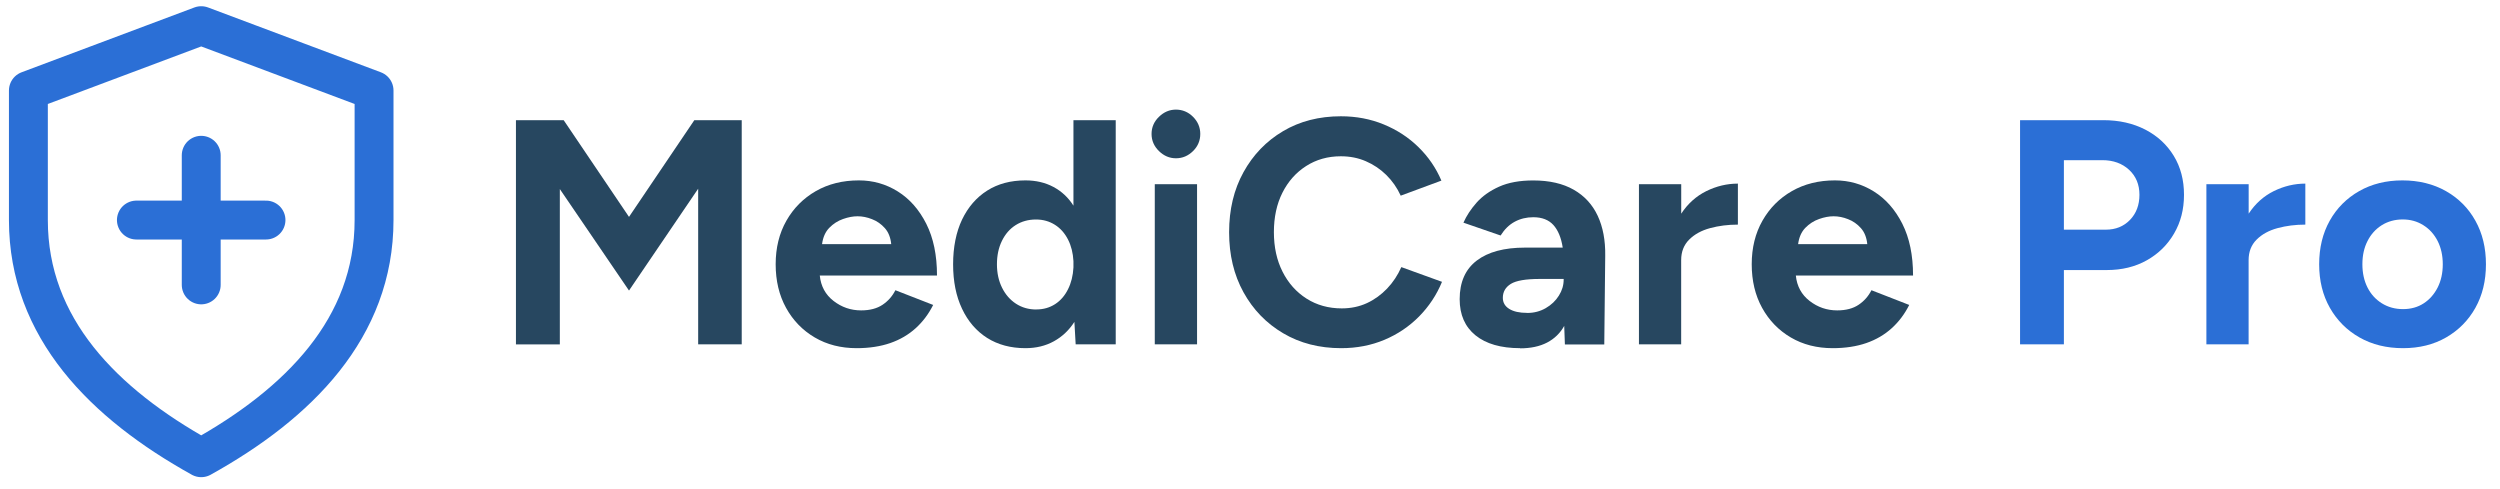
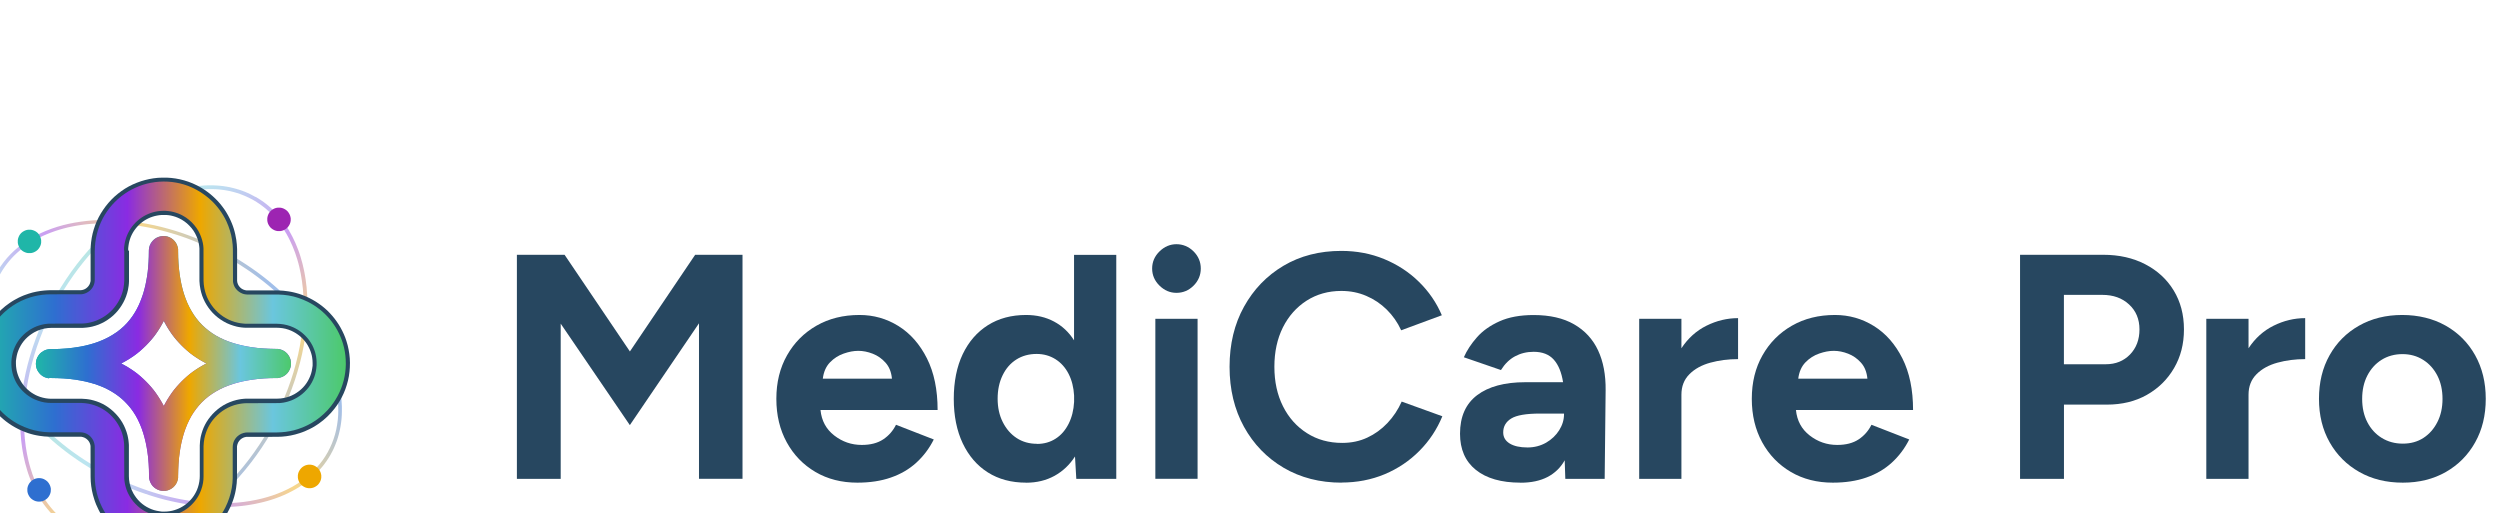
- <svg xmlns="http://www.w3.org/2000/svg" id="Calque_1" data-name="Calque 1" viewBox="17 55 450 88">
+ <svg xmlns="http://www.w3.org/2000/svg" xmlns:xlink="http://www.w3.org/1999/xlink" id="Calque_1" data-name="Calque 1" viewBox="26 32 444 91">
  <defs>
    <style>
      .cls-1 {
+         fill: url(#gradMP3);
+       }
+ 
+       .cls-1, .cls-3, .cls-4, .cls-5, .cls-6, .cls-7, .cls-8, .cls-9, .cls-10, .cls-11 {
+         fill-rule: evenodd;
+       }
+ 
+       .cls-3 {
+         fill: #2e6fd0;
+       }
+ 
+       .cls-4 {
+         fill: #eea700;
+       }
+ 
+       .cls-5 {
+         fill: #1fb6a8;
+       }
+ 
+       .cls-12 {
+         isolation: isolate;
+       }
+ 
+       .cls-6 {
+         fill: url(#gradMP5-2);
+       }
+ 
+       .cls-13, .cls-8 {
        fill: #274760;
      }

-       .cls-2 {
-         isolation: isolate;
+       .cls-7 {
+         fill: #9d24b2;
      }

-       .cls-3 {
-         fill: #2b6fd6;
+       .cls-9 {
+         fill: url(#gradMP5);
      }

-       .cls-4 {
-         fill: none;
-         stroke: #2b6fd6;
-         stroke-linecap: round;
-         stroke-linejoin: round;
-         stroke-width: 7px;
+       .cls-10 {
+         fill: url(#gradMP4);
+       }
+ 
+       .cls-14 {
+         opacity: .45;
+       }
+ 
+       .cls-11 {
+         fill: url(#gradMP4-2);
      }
    </style>
+     <linearGradient id="gradMP4" x1="200.92" y1="-647.7" x2="200.99" y2="-647.62" gradientTransform="translate(-388540.312 -180763.758) rotate(90) scale(900 600)" gradientUnits="userSpaceOnUse">
+       <stop offset="0" stop-color="#1fb6a8" />
+       <stop offset=".2" stop-color="#2e6fd0" />
+       <stop offset=".4" stop-color="#eea700" />
+       <stop offset=".6" stop-color="#8a2be2" />
+       <stop offset=".8" stop-color="#6ac6de" />
+       <stop offset="1" stop-color="#4cc96b" />
+     </linearGradient>
+     <linearGradient id="gradMP4-2" x1="202.02" y1="-647.72" x2="202.1" y2="-647.65" gradientTransform="translate(181909.648 -388513.75) rotate(-180) scale(900 600)" xlink:href="#gradMP4" />
+     <linearGradient id="gradMP3" x1="200.28" y1="-649.38" x2="200.33" y2="-649.3" gradientTransform="translate(-108109 350741) scale(540)" gradientUnits="userSpaceOnUse">
+       <stop offset="0" stop-color="#1fb6a8" />
+       <stop offset=".35" stop-color="#2e6fd0" />
+       <stop offset=".65" stop-color="#8a2be2" />
+       <stop offset="1" stop-color="#4cc96b" />
+     </linearGradient>
+     <linearGradient id="gradMP5" x1="22.77" y1="105.45" x2="87.4" y2="105.45" gradientTransform="translate(0 202) scale(1 -1)" gradientUnits="userSpaceOnUse">
+       <stop offset="0" stop-color="#1fb6a8" />
+       <stop offset=".2" stop-color="#2e6fd0" />
+       <stop offset=".4" stop-color="#8a2be2" />
+       <stop offset=".6" stop-color="#eea700" />
+       <stop offset=".8" stop-color="#6ac6de" />
+       <stop offset="1" stop-color="#4cc96b" />
+     </linearGradient>
+     <linearGradient id="gradMP5-2" x1="32.43" y1="105.45" x2="77.74" y2="105.45" xlink:href="#gradMP5" />
  </defs>
-   <g>
-     <path class="cls-4" d="M53.22,59.62l-31.11,11.67v23.33c0,19.44,13.61,33.05,31.11,42.77,17.5-9.72,31.11-23.33,31.11-42.77v-23.33l-31.11-11.67Z" />
-     <path class="cls-4" d="M53.22,82.95v23.33M41.55,94.61h23.33" />
+   <g id="ORBITES" class="cls-14">
+     <path class="cls-10" d="M65.71,76.57l-1.17-.6-1.19-.57-1.34-.6-1.21-.5-1.22-.47-1.23-.44-1.23-.4-1.24-.36-1.24-.33-1.24-.29-1.24-.25-1.23-.21-1.23-.18-1.22-.14-1.21-.1-1.19-.06-1.18-.02-1.17.02-1.15.06-1.13.1-1.11.14-1.09.17-1.06.21-1.04.25-1.01.29-.98.33-.95.36-.92.4-.89.44-.85.47-.82.51-.78.54-.74.58-.7.61-.66.64-.62.67-.57.7-.53.73-.48.75-.44.78-.39.8-.34.83-.3.85-.25.87-.2.89-.15.91-.1.92-.05.94v.95s.04.96.04.96l.1.97.14.98.19.99.24.99.29,1,.34,1,.38,1,.43,1,.47,1,.52.99.56.99.6.98.65.98.69.97.56.74.5.63.6.73.63.72.56.61.67.7.69.69.71.68.62.58.74.66.76.65.78.63.68.53.81.61.83.59.84.58.73.48.87.55.88.53.89.51.9.49.91.48.92.46.8.38.93.42.94.4.95.38.82.31.96.34.96.32.96.3.83.24.96.26.96.23.96.21.82.16.96.17.95.15.95.12.81.09.94.08.93.06.92.03h.79s.91,0,.91,0l.9-.03.89-.06.75-.07.86-.1.85-.13.84-.15.71-.15.81-.19.79-.21.78-.24.65-.22.74-.28.72-.3.7-.32.59-.3.67-.36.64-.38.62-.41.52-.37.58-.45.55-.46.53-.48.44-.43.48-.52.46-.53.37-.47.41-.57.38-.58.31-.52.33-.61.26-.54.27-.64.25-.65.19-.57.19-.68.16-.69.12-.6.11-.71.08-.72.04-.62.02-.73v-.74s-.04-.75-.04-.75l-.05-.65-.09-.76-.12-.76-.15-.77-.15-.66-.2-.77-.23-.77-.26-.78-.25-.67-.31-.78-.34-.78-.37-.78-.34-.66-.42-.77-.44-.77-.47-.76-.42-.65-.52-.76-.54-.75-.57-.74-.5-.63-.61-.73-.63-.72-.65-.71-.58-.6-.69-.69-.71-.68-.73-.67-.64-.56-.77-.65-.78-.63-.8-.62-.7-.52-.83-.59-.84-.57-.86-.56-.75-.47-.88-.53-.89-.51-.9-.49ZM65.39,77.17l1.02.56,1.13.65,1.11.68,1.09.71.95.65,1.04.76,1.02.78.99.8.85.73.93.84.9.86.87.88.83.9.8.91.76.92.72.94.61.84.65.95.61.96.56.97.52.97.48.97.43.98.39.98.31.87.3.97.25.97.21.96.16.95.11.94.07.93.02.92-.02.81-.07.9-.12.88-.16.86-.21.84-.26.82-.3.8-.35.78-.39.76-.44.74-.48.71-.53.68-.57.66-.61.63-.65.6-.69.57-.73.54-.77.51-.8.48-.84.44-.87.41-.91.37-.94.34-.86.27-.99.27-1.02.23-1.05.2-1.07.16-1.09.12-1.11.08-1.13.04h-1.02s-.9-.01-.9-.01l-.91-.04-.92-.07-.93-.09-.93-.11-.94-.14-.94-.16-.81-.15-.95-.2-.95-.22-.95-.24-.81-.23-.95-.29-.95-.31-.94-.33-.81-.3-.94-.37-.93-.39-1.71-.77-.91-.44-.9-.46-1.65-.91-1.61-.97-.85-.54-.84-.56-.71-.49-.81-.59-.79-.6-.78-.62-.65-.54-.75-.64-.73-.65-.71-.67-.59-.58-.67-.68-.65-.7-.63-.7-.52-.61-.59-.72-.57-.73-.54-.73-.52-.74-.49-.74-.47-.75-.44-.75-.36-.65-.39-.76-.37-.76-.34-.76-.27-.65-.29-.76-.26-.76-.23-.76-.18-.65-.18-.75-.15-.75-.12-.74-.1-.74-.07-.73-.04-.72v-.72s0-.61,0-.61l.04-.7.07-.69.1-.68.13-.67.16-.66.18-.65.21-.64.24-.62.27-.61.29-.6.32-.58.35-.57.37-.55.4-.54.36-.45.45-.51.47-.49.5-.47.52-.45.55-.44.57-.42.59-.4.53-.33.63-.36.65-.34.68-.32.6-.26.71-.28.73-.26.75-.24.66-.19.78-.2.8-.17.81-.15.83-.13.84-.11.86-.08.87-.06.75-.03.89-.02h.9s.91.03.91.03l.78.04.92.07.93.1.93.12.8.12.94.16.94.18.95.21.95.23.95.25.95.27.95.29.81.27.94.33.94.36,1.73.71.92.41.92.43,1.68.85Z" />
+     <path class="cls-11" d="M71.38,66.98l-.88-.47-.54-.25-.46-.2-.56-.21-.48-.16-.58-.17-.49-.13-.59-.14-.6-.11-.51-.08-.61-.07-.52-.04-.62-.03h-.63s-.53,0-.53,0l-.64.03-1.19.11-1.2.18-1.21.25-.66.17-.66.19-1.22.4-1.22.47-.67.29-.67.31-1.22.62-1.21.68-1.2.74-1.19.81-1.28.95-1.15.93-1.13.99-1.21,1.14-1.08,1.1-1.05,1.14-1.11,1.3-.99,1.24-.95,1.28-.91,1.32-.95,1.47-.83,1.38-.85,1.54-.74,1.44-.75,1.59-.64,1.48-.63,1.63-.53,1.5-.47,1.51-.46,1.65-.36,1.51-.3,1.51-.27,1.64-.18,1.49-.13,1.48-.07,1.59v1.44s.05,1.41.05,1.41l.11,1.38.17,1.35.12.72.13.71.29,1.28.35,1.24.21.66.23.64.47,1.14.52,1.1.57,1.05.34.55.29.45.36.52.38.5.33.4.4.47.35.38.43.43.37.35.45.4.39.32.48.36.41.29.5.33.43.26.52.29.45.23.54.25.46.19.56.21.48.16.58.17.49.13.59.13.6.11.51.08.61.07.52.04.62.03h.63s.53,0,.53,0l.64-.03,1.19-.11,1.2-.18,1.21-.25.66-.17.66-.19,1.22-.4,1.22-.47.67-.29.67-.31,1.22-.62,1.21-.68,1.2-.74,1.19-.81,1.28-.95,1.15-.93,1.13-.99,1.21-1.14,1.08-1.1,1.05-1.14,1.11-1.3.99-1.24.95-1.28.91-1.31.95-1.47.83-1.38.85-1.54.74-1.44.75-1.59.64-1.48.63-1.63.53-1.5.47-1.51.46-1.65.36-1.51.3-1.51.27-1.64.18-1.49.13-1.48.07-1.59v-1.44s-.05-1.41-.05-1.41l-.11-1.38-.17-1.35-.12-.72-.13-.71-.29-1.28-.35-1.24-.21-.66-.23-.64-.47-1.15-.52-1.1-.57-1.05-.33-.55-.29-.45-.36-.52-.38-.5-.33-.41-.4-.47-.35-.38-.43-.43-.44-.42-.38-.33-.47-.38-.4-.3-.49-.34-.42-.27-.51-.31ZM70.63,67.33l.5.28.49.3.48.32.39.28.46.35.44.37.43.39.35.34.41.42.39.44.38.46.31.4.64.91.59.97.3.55.29.57.49,1.08.44,1.12.38,1.17.19.66.17.67.27,1.26.21,1.29.16,1.33.11,1.49.04,1.39-.02,1.42-.08,1.44-.15,1.59-.2,1.47-.25,1.48-.31,1.49-.4,1.63-.42,1.49-.48,1.49-.53,1.48-.58,1.47-.63,1.46-.68,1.44-.73,1.42-.77,1.4-.81,1.37-.86,1.34-.89,1.3-.93,1.27-.97,1.23-1,1.19-1.12,1.24-1.06,1.09-1.09,1.04-1.11.98-1.23,1.01-1.15.87-1.16.81-1.17.75-1.29.74-1.19.61-1.19.55-1.19.48-.65.23-.65.21-1.18.34-1.18.27-1.16.2-.63.08-.63.06-1.13.05-1.11-.02-.5-.03-.59-.06-.59-.08-.58-.1-.48-.1-.56-.14-.56-.16-.55-.18-.45-.17-.53-.22-.52-.24-.51-.26-.5-.28-.49-.3-.48-.32-.39-.28-.45-.35-.44-.37-.43-.39-.35-.34-.41-.42-.39-.44-.38-.46-.31-.4-.64-.91-.59-.97-.3-.55-.29-.57-.49-1.08-.44-1.12-.38-1.17-.19-.66-.17-.67-.27-1.26-.21-1.29-.16-1.33-.11-1.49-.04-1.39.02-1.41.08-1.44.15-1.59.2-1.47.25-1.48.31-1.49.4-1.63.42-1.49.48-1.49.53-1.48.58-1.47.63-1.46.68-1.44.73-1.42.77-1.39.81-1.37.86-1.34.89-1.3.93-1.27.97-1.23,1-1.19,1.12-1.24,1.06-1.09,1.09-1.04,1.11-.99,1.23-1.01,1.15-.87,1.16-.81,1.17-.75,1.29-.74,1.19-.61,1.19-.55,1.19-.48.65-.23.65-.21,1.18-.34,1.18-.27,1.16-.2.63-.08.63-.06,1.13-.05,1.11.02.5.03.59.06.59.08.58.1.48.1.56.14.55.16.55.18.45.17.53.22.52.24.51.26Z" />
  </g>
-   <g class="cls-2">
-     <path class="cls-1" d="M109.87,116.98v-40.35h8.59l11.76,17.41,11.76-17.41h8.53v40.35h-7.84v-28.01l-12.45,18.33-12.45-18.27v27.96h-7.9Z" />
-     <path class="cls-1" d="M171.2,117.67c-2.84,0-5.36-.64-7.55-1.93s-3.91-3.06-5.16-5.33c-1.25-2.27-1.87-4.88-1.87-7.84s.64-5.57,1.93-7.84c1.29-2.27,3.06-4.04,5.3-5.33,2.25-1.29,4.83-1.93,7.75-1.93,2.54,0,4.87.66,7,1.99s3.84,3.27,5.13,5.82c1.29,2.56,1.93,5.66,1.93,9.31h-21.1c.19,1.92,1.02,3.45,2.48,4.58,1.46,1.13,3.11,1.7,4.96,1.7,1.58,0,2.86-.34,3.86-1.01,1-.67,1.77-1.55,2.31-2.62l6.8,2.65c-.81,1.61-1.85,3.01-3.14,4.18-1.29,1.17-2.82,2.07-4.58,2.68-1.77.61-3.79.92-6.05.92ZM164.97,98.94h12.45c-.12-1.19-.5-2.15-1.15-2.88-.65-.73-1.42-1.27-2.31-1.61-.88-.35-1.75-.52-2.59-.52s-1.68.16-2.62.49c-.94.33-1.77.86-2.48,1.59-.71.73-1.14,1.71-1.3,2.94Z" />
-     <path class="cls-1" d="M201.58,117.67c-2.65,0-4.95-.62-6.89-1.84-1.94-1.23-3.45-2.98-4.52-5.25-1.08-2.27-1.61-4.94-1.61-8.01s.54-5.79,1.61-8.04c1.08-2.25,2.58-3.99,4.52-5.22,1.94-1.23,4.24-1.84,6.89-1.84,1.88,0,3.56.39,5.04,1.18,1.48.79,2.68,1.91,3.6,3.37v-15.39h7.61v40.35h-7.21l-.23-4.04c-.96,1.5-2.19,2.66-3.69,3.49-1.5.83-3.21,1.24-5.13,1.24ZM203.54,110.7c1.27,0,2.39-.32,3.37-.95.98-.63,1.76-1.53,2.33-2.68.58-1.15.9-2.46.98-3.92v-1.15c-.08-1.46-.4-2.76-.98-3.89-.58-1.13-1.36-2.02-2.36-2.65-1-.63-2.13-.95-3.4-.95-1.38,0-2.6.34-3.66,1.01-1.06.67-1.88,1.62-2.48,2.85-.6,1.23-.89,2.63-.89,4.21s.31,2.98.92,4.21c.61,1.23,1.45,2.19,2.51,2.88,1.06.69,2.28,1.04,3.66,1.04Z" />
-     <path class="cls-1" d="M228.67,83.49c-1.15,0-2.17-.43-3.06-1.3-.88-.86-1.33-1.89-1.33-3.08s.44-2.22,1.33-3.08c.88-.86,1.9-1.3,3.06-1.3s2.22.43,3.08,1.3c.86.86,1.3,1.89,1.3,3.08s-.43,2.22-1.3,3.08-1.89,1.3-3.08,1.3ZM224.86,116.98v-28.82h7.61v28.82h-7.61Z" />
-     <path class="cls-1" d="M258.41,117.67c-3.92,0-7.4-.89-10.43-2.68-3.04-1.79-5.42-4.25-7.15-7.38-1.73-3.13-2.59-6.73-2.59-10.81s.86-7.68,2.59-10.81c1.73-3.13,4.1-5.59,7.12-7.38,3.02-1.79,6.49-2.68,10.41-2.68,2.77,0,5.34.49,7.72,1.47s4.47,2.34,6.25,4.09c1.79,1.75,3.16,3.76,4.12,6.02l-7.32,2.71c-.65-1.42-1.52-2.66-2.59-3.72-1.08-1.06-2.3-1.88-3.69-2.48-1.38-.6-2.88-.89-4.5-.89-2.34,0-4.43.59-6.25,1.76-1.83,1.17-3.25,2.78-4.27,4.81s-1.53,4.4-1.53,7.09.52,5.06,1.56,7.12,2.48,3.67,4.32,4.84c1.84,1.17,3.96,1.76,6.34,1.76,1.65,0,3.16-.32,4.53-.95,1.36-.63,2.57-1.51,3.63-2.62s1.91-2.4,2.56-3.86l7.32,2.65c-.96,2.34-2.34,4.42-4.12,6.23-1.79,1.81-3.87,3.21-6.25,4.21-2.38,1-4.98,1.5-7.78,1.5Z" />
-     <path class="cls-1" d="M290.63,117.67c-3.46,0-6.14-.77-8.04-2.31-1.9-1.54-2.85-3.71-2.85-6.51,0-3.07,1.03-5.39,3.08-6.95,2.05-1.56,4.95-2.33,8.67-2.33h6.8c-.27-1.77-.83-3.12-1.67-4.06-.85-.94-2.06-1.41-3.63-1.41-1.23,0-2.34.27-3.34.81-1,.54-1.84,1.36-2.54,2.48l-6.69-2.31c.54-1.23,1.33-2.43,2.36-3.6,1.04-1.17,2.39-2.13,4.06-2.88,1.67-.75,3.72-1.12,6.14-1.12,2.92,0,5.35.56,7.29,1.67,1.94,1.11,3.38,2.68,4.32,4.7.94,2.02,1.39,4.41,1.35,7.18l-.17,15.97h-7.09l-.12-3.34c-.73,1.31-1.76,2.31-3.08,3-1.33.69-2.95,1.04-4.87,1.04ZM291.9,111.33c1.23,0,2.34-.29,3.34-.87,1-.58,1.79-1.33,2.36-2.25.58-.92.86-1.88.86-2.88v-.12h-4.32c-2.5,0-4.23.3-5.19.89-.96.6-1.44,1.43-1.44,2.51,0,.85.38,1.51,1.15,1.99.77.48,1.84.72,3.23.72Z" />
-     <path class="cls-1" d="M312.01,116.98v-28.82h7.61v5.3c1.19-1.81,2.7-3.16,4.52-4.06,1.83-.9,3.72-1.35,5.68-1.35v7.38c-1.77,0-3.43.21-4.99.63-1.56.42-2.82,1.11-3.78,2.07-.96.96-1.44,2.19-1.44,3.69v15.16h-7.61Z" />
-     <path class="cls-1" d="M346.89,117.67c-2.84,0-5.36-.64-7.55-1.93s-3.91-3.06-5.16-5.33c-1.25-2.27-1.87-4.88-1.87-7.84s.64-5.57,1.93-7.84c1.29-2.27,3.05-4.04,5.3-5.33,2.25-1.29,4.83-1.93,7.75-1.93,2.54,0,4.87.66,7,1.99s3.84,3.27,5.13,5.82c1.29,2.56,1.93,5.66,1.93,9.31h-21.1c.19,1.92,1.02,3.45,2.48,4.58,1.46,1.13,3.11,1.7,4.96,1.7,1.58,0,2.86-.34,3.86-1.01,1-.67,1.77-1.55,2.31-2.62l6.8,2.65c-.81,1.61-1.85,3.01-3.14,4.18-1.29,1.17-2.82,2.07-4.58,2.68-1.77.61-3.79.92-6.05.92ZM340.66,98.94h12.45c-.12-1.19-.5-2.15-1.15-2.88-.65-.73-1.42-1.27-2.31-1.61-.88-.35-1.75-.52-2.59-.52s-1.68.16-2.62.49c-.94.33-1.77.86-2.48,1.59-.71.73-1.14,1.71-1.3,2.94Z" />
-     <path class="cls-3" d="M380.61,116.98v-40.35h14.99c2.84,0,5.36.57,7.55,1.7,2.19,1.13,3.9,2.71,5.13,4.73,1.23,2.02,1.84,4.35,1.84,7s-.6,4.94-1.79,6.98c-1.19,2.04-2.82,3.64-4.9,4.81-2.08,1.17-4.48,1.76-7.21,1.76h-7.72v13.37h-7.9ZM388.5,96.34h7.55c1.77,0,3.22-.59,4.35-1.76,1.13-1.17,1.7-2.68,1.7-4.52s-.62-3.34-1.87-4.5c-1.25-1.15-2.85-1.73-4.81-1.73h-6.92v12.51Z" />
-     <path class="cls-3" d="M414.15,116.98v-28.82h7.61v5.3c1.19-1.81,2.7-3.16,4.52-4.06,1.83-.9,3.72-1.35,5.68-1.35v7.38c-1.77,0-3.43.21-4.99.63-1.56.42-2.82,1.11-3.78,2.07-.96.96-1.44,2.19-1.44,3.69v15.16h-7.61Z" />
-     <path class="cls-3" d="M449.55,117.67c-2.96,0-5.57-.64-7.84-1.93-2.27-1.29-4.04-3.06-5.33-5.33-1.29-2.27-1.93-4.88-1.93-7.84s.63-5.57,1.9-7.84c1.27-2.27,3.04-4.04,5.3-5.33,2.27-1.29,4.86-1.93,7.78-1.93s5.57.64,7.84,1.93c2.27,1.29,4.04,3.06,5.3,5.33,1.27,2.27,1.9,4.88,1.9,7.84s-.63,5.57-1.9,7.84c-1.27,2.27-3.03,4.04-5.27,5.33s-4.83,1.93-7.75,1.93ZM449.55,110.64c1.42,0,2.66-.35,3.72-1.04,1.06-.69,1.89-1.64,2.51-2.85.61-1.21.92-2.6.92-4.18s-.31-2.97-.92-4.18c-.62-1.21-1.47-2.16-2.57-2.85-1.09-.69-2.33-1.04-3.72-1.04s-2.68.35-3.78,1.04c-1.09.69-1.95,1.64-2.56,2.85-.62,1.21-.92,2.6-.92,4.18s.31,2.97.92,4.18c.61,1.21,1.48,2.16,2.59,2.85,1.11.69,2.38,1.04,3.8,1.04Z" />
+   <path class="cls-4" d="M83.06,116.61v-.2s-.04-.2-.04-.2l-.05-.21-.07-.19-.09-.18-.1-.17-.13-.18-.13-.15-.15-.13-.18-.13-.17-.1-.18-.09-.19-.07-.21-.05-.2-.03h-.2s-.2,0-.2,0l-.2.03-.21.05-.19.07-.18.09-.17.1-.16.12-.16.15-.13.15-.13.18-.1.17-.09.18-.07.19-.05.21-.03.2v.2s0,.2,0,.2l.03.2.05.21.07.19.09.18.1.17.13.18.13.15.15.13.18.13.17.1.18.09.19.07.21.05.2.03h.2s.2,0,.2,0l.2-.03.21-.05.19-.07.18-.09.17-.1.18-.13.15-.13.13-.15.13-.18.1-.17.09-.18.07-.19.05-.21.03-.2v-.2Z" />
+   <path class="cls-3" d="M35.03,119v-.22s-.04-.2-.04-.2l-.05-.19-.07-.19-.09-.18-.11-.19-.12-.16-.13-.15-.15-.13-.18-.13-.17-.1-.18-.09-.19-.07-.21-.05-.2-.03h-.2s-.2,0-.2,0l-.2.03-.21.05-.19.07-.18.09-.17.1-.16.12-.16.15-.15.16-.12.16-.1.17-.09.18-.07.19-.05.19-.03.2v.22s0,.22,0,.22l.03.2.05.19.07.19.09.18.11.19.12.16.13.15.15.13.18.13.17.1.18.09.19.07.21.05.2.03h.2s.2,0,.2,0l.2-.03.21-.05.19-.07.18-.09.17-.1.18-.13.15-.13.13-.15.12-.16.11-.19.09-.18.07-.19.05-.19.03-.2v-.22Z" />
+   <path class="cls-5" d="M33.31,74.87v-.22s-.04-.2-.04-.2l-.05-.19-.07-.19-.09-.2-.1-.17-.12-.16-.13-.15-.15-.13-.16-.12-.17-.1-.2-.09-.19-.07-.19-.05-.2-.03h-.22s-.22,0-.22,0l-.2.03-.19.05-.19.07-.18.09-.19.11-.16.12-.15.13-.13.15-.12.16-.1.17-.09.2-.07.19-.05.19-.03.2v.22s0,.22,0,.22l.03.2.05.19.07.19.09.2.1.17.12.16.13.15.15.13.16.12.17.1.2.09.19.07.19.05.2.03h.22s.22,0,.22,0l.2-.03.19-.05.19-.07.18-.09.19-.11.16-.12.15-.13.13-.15.12-.16.11-.19.09-.18.07-.19.05-.19.03-.2v-.22Z" />
+   <path class="cls-7" d="M77.63,70.96v-.2s-.04-.2-.04-.2l-.05-.21-.07-.19-.09-.18-.1-.17-.13-.18-.13-.15-.15-.13-.16-.12-.19-.11-.18-.09-.19-.07-.19-.05-.22-.03h-.2s-.2,0-.2,0l-.22.03-.19.05-.19.07-.18.09-.19.11-.16.12-.15.13-.13.15-.12.16-.1.17-.09.2-.07.19-.05.21-.03.2v.2s0,.2,0,.2l.03.2.05.21.07.19.09.18.1.17.13.18.13.15.15.13.18.13.17.1.18.09.19.07.19.05.2.03h.22s.22,0,.22,0l.2-.03.19-.05.19-.07.18-.09.19-.11.16-.12.15-.13.13-.15.13-.18.1-.17.09-.18.07-.19.05-.21.03-.2v-.2Z" />
+   <path id="ruban-croix" class="cls-8" d="M42.09,76.48v5.44s-.05.19-.05.19l-.05.18-.07.18-.1.18-.12.17-.12.14-.14.13-.16.13-.22.13-.22.09-.25.07-.25.03h-5.45s-.5.02-.5.02l-.55.04-.67.08-.71.12-.67.15-.68.2-.88.31-.42.18-.46.21-.82.44-.43.26-.39.26-.76.56-.73.63-.68.68-.63.73-.48.63-.45.69-.4.69-.37.74-.31.74-.26.75-.22.77-.17.78-.12.8-.07.81-.02.82.03.81.08.81.13.8.18.78.22.76.2.58.25.61.28.59.3.57.32.54.36.54.38.52.41.5.43.48.45.46.48.43.5.41.52.38.54.36.56.33.53.28.47.23.47.2.44.17.48.17.46.14.5.13.47.1.51.09.87.11.89.05h5.65s.33.07.33.07l.32.12.29.18.26.23.18.23.14.25.1.27.06.29v.21s.01,5.3.01,5.3l.03.82.08.79.13.8.18.78.23.78.15.44.18.47.39.85.23.45.23.41.27.42.26.39.58.76.64.72.69.67.74.62.64.47.65.42.72.4.71.34.74.3.75.25.77.21.77.16.8.11.76.06.82.02.81-.03.76-.08.8-.13.76-.17.76-.22.58-.2.61-.25.59-.28.57-.3.54-.32.54-.36.52-.38.5-.41.48-.43.46-.45.43-.48.41-.5.38-.52.36-.54.33-.56.28-.53.23-.47.2-.47.17-.44.17-.48.14-.46.13-.5.1-.47.09-.51.11-.87.05-.89v-5.65s.07-.33.07-.33l.12-.32.18-.29.23-.26.23-.18.25-.14.27-.1.29-.06h.21s5.3-.01,5.3-.01l.82-.03.79-.08.8-.13.78-.18.78-.23.44-.15.47-.18.85-.39.45-.23.41-.23.42-.27.39-.26.76-.58.72-.64.67-.69.62-.74.47-.64.42-.65.4-.72.34-.71.3-.74.25-.75.21-.77.16-.77.11-.8.06-.76.02-.82-.03-.81-.08-.76-.13-.8-.17-.76-.22-.76-.2-.58-.25-.61-.28-.59-.3-.57-.32-.54-.36-.54-.38-.52-.41-.5-.43-.48-.45-.46-.48-.43-.5-.41-.52-.38-.54-.36-.56-.33-.53-.28-.47-.23-.47-.2-.44-.17-.48-.17-.51-.15-.47-.12-.51-.11-.48-.08-.87-.11-.87-.05h-5.65s-.31-.06-.31-.06l-.31-.11-.28-.16-.25-.21-.21-.25-.16-.28-.11-.31-.05-.31v-5.64s-.05-.84-.05-.84l-.1-.86-.18-.94-.12-.5-.13-.46-.16-.48-.17-.45-.2-.47-.2-.43-.29-.56-.3-.52-.34-.53-.38-.52-.37-.47-.42-.48-.45-.46-.47-.44-.49-.42-.5-.38-.53-.37-.51-.32-.57-.32-.57-.28-.6-.26-.57-.22-.76-.24-.76-.19-.74-.14-.79-.1-.77-.05h-.8s-.77.03-.77.03l-.79.09-.75.13-.76.18-.72.21-.74.27-.71.3-.7.35-.67.39-.64.43-.62.47-.59.5-.57.55-.52.57-.49.6-.45.63-.42.65-.38.68-.34.71-.29.71-.25.75-.2.72-.16.77-.11.75-.07.8-.02.76ZM48.77,76.49v-.41s.05-.43.05-.43l.06-.39.09-.41.12-.4.14-.39.17-.37.19-.36.22-.35.24-.33.26-.32.3-.32.32-.3.32-.26.33-.24.35-.21.36-.19.37-.17.39-.14.4-.12.41-.09.42-.07.43-.04h.41s.4,0,.4,0l.43.04.39.06.41.1.4.12.39.15.37.17.36.19.48.31.45.35.43.41.38.42.34.45.29.48.25.51.21.53.12.4.09.41.07.42.04.43v5.77s.06.75.06.75l.12.73.13.55.18.59.22.55.26.55.29.51.33.5.35.46.39.45.45.44.48.41.51.37.53.33.56.3.59.25.61.21.58.16.4.08.41.06.41.04.42.02h5.52s.47.02.47.02l.52.06.54.11.52.16.5.2.34.17.36.2.32.21.33.24.29.24.29.28.28.3.24.29.24.33.2.32.19.36.16.34.14.35.12.36.1.37.07.38.06.49.02.47v.48s-.07.49-.07.49l-.08.45-.12.47-.16.45-.19.43-.22.42-.25.4-.28.38-.33.38-.36.35-.36.3-.41.29-.4.25-.59.29-.59.22-.62.16-.65.1-.6.03h-5.55s-.42.03-.42.03l-.46.05-.4.07-.43.09-.59.17-.6.22-.54.24-.56.3-.53.34-.5.38-.47.41-.44.44-.39.45-.35.46-.33.5-.27.48-.25.53-.2.52-.17.54-.14.55-.07.4-.05.38-.05.75v5.47s-.02.44-.02.44l-.06.52-.11.54-.14.49-.19.5-.16.34-.2.36-.2.32-.24.33-.26.31-.28.3-.3.28-.29.24-.33.24-.32.2-.36.2-.34.16-.38.15-.36.12-.37.1-.38.07-.49.06-.47.02h-.48s-.49-.07-.49-.07l-.45-.08-.47-.12-.45-.16-.43-.19-.42-.22-.4-.25-.38-.28-.38-.33-.35-.36-.3-.36-.29-.41-.25-.4-.29-.59-.22-.59-.16-.62-.1-.65-.03-.6v-5.55s-.03-.42-.03-.42l-.05-.46-.07-.4-.09-.43-.17-.59-.22-.6-.24-.54-.3-.56-.34-.53-.38-.5-.41-.47-.44-.44-.45-.39-.46-.35-.5-.33-.48-.27-.53-.25-.52-.2-.54-.17-.55-.14-.4-.07-.38-.05-.75-.05h-5.47s-.44-.02-.44-.02l-.52-.06-.54-.11-.49-.14-.5-.19-.34-.16-.36-.2-.32-.2-.33-.24-.31-.26-.3-.28-.28-.3-.24-.29-.24-.33-.2-.32-.2-.36-.16-.34-.15-.38-.12-.36-.1-.37-.07-.38-.06-.49-.02-.47v-.48s.07-.49.07-.49l.08-.45.12-.47.16-.45.19-.43.22-.42.25-.4.28-.38.33-.38.36-.35.36-.3.41-.29.4-.25.59-.29.59-.22.62-.16.65-.1.6-.03h5.55s.42-.03.42-.03l.41-.04.41-.06.45-.09.58-.16.58-.2.54-.24.56-.29.51-.32.51-.37.48-.4.45-.44.38-.43.36-.47.32-.48.3-.52.26-.53.21-.52.19-.58.14-.55.13-.76.04-.41.02-.38v-5.43Z" />
+   <path id="ruban-etoile" class="cls-1" d="M34.75,99.13l1.5.03,1.06.05,1.07.09.97.12.9.15.91.18.87.22.79.23.8.28.72.29.75.36.69.38.67.42.61.44.6.49.56.53.53.56.51.62.45.63.42.67.37.69.36.78.31.78.28.83.21.74.2.81.18.89.14.84.13,1.03.09,1.1.05,1.03.02,1.22v.25s.08.37.08.37l.12.36.17.34.14.21.16.2.28.26.31.22.34.17.36.12.37.06h.38s.25-.01.25-.01l.37-.08.36-.14.33-.19.3-.23.26-.27.22-.31.17-.34.12-.36.07-.37v-.25s.03-1.22.03-1.22l.05-1.03.09-1.1.13-1.03.13-.81.18-.89.2-.81.21-.74.28-.83.31-.78.35-.75.37-.7.43-.69.45-.63.49-.6.52-.57.56-.53.62-.51.63-.45.69-.43.69-.38.78-.37.78-.31.83-.29.77-.22.81-.2.86-.17.84-.14,1.03-.13,1.13-.1,1.03-.05,1.22-.02h.25s.37-.08.37-.08l.36-.12.34-.17.31-.22.27-.26.16-.2.14-.21.17-.34.12-.36.06-.37v-.38s-.04-.38-.04-.38l-.06-.25-.14-.36-.19-.33-.23-.3-.27-.26-.31-.22-.34-.17-.36-.12-.37-.07h-.25s-1.22-.03-1.22-.03l-1.03-.05-1.1-.09-1.03-.13-.84-.14-.89-.18-.81-.2-.74-.21-.83-.28-.78-.31-.75-.35-.69-.37-.67-.42-.63-.45-.6-.49-.57-.52-.53-.56-.51-.62-.45-.63-.43-.69-.38-.69-.37-.78-.31-.78-.29-.83-.22-.77-.2-.81-.17-.86-.14-.84-.13-1.03-.1-1.13-.05-1.03-.02-1.22v-.25s-.08-.37-.08-.37l-.12-.36-.17-.34-.22-.31-.26-.27-.3-.23-.33-.19-.36-.14-.37-.08-.25-.02h-.25l-.38.05-.37.1-.35.15-.32.2-.29.25-.25.29-.21.32-.16.35-.1.37-.05.38-.02,1.22-.04.91-.07.99-.08.8-.12.85-.14.78-.15.74-.18.73-.22.77-.25.72-.27.71-.29.66-.32.64-.35.61-.38.59-.41.56-.55.66-.57.59-.64.57-.68.52-.75.49-.75.43-.85.41-.85.35-.77.27-.79.23-.84.21-.89.18-1.17.18-.65.08-.66.06-1.2.08-.7.02h-.88s-.38.04-.38.04l-.37.09-.24.09-.23.11-.32.21-.2.16-.18.18-.23.3-.19.33-.14.36-.08.37-.03.38.03.38.05.25.07.24.1.23.12.22.22.31.26.28.3.24.22.13.23.11.36.12.37.07ZM47.53,96.55l.61-.33.59-.34.58-.37.57-.39.52-.39.53-.44.51-.46.47-.45.46-.48.46-.51.44-.53.39-.52.39-.57.37-.58.34-.59.33-.61.33.61.34.59.37.58.39.57.39.52.44.53.46.51.45.47.48.46.51.46.53.44.52.39.57.39.58.37.59.34.61.33-.61.33-.59.34-.58.37-.57.39-.52.39-.53.44-.51.46-.47.45-.46.48-.46.51-.44.53-.39.52-.39.57-.37.58-.34.59-.33.61-.33-.61-.35-.59-.37-.58-.39-.57-.39-.52-.44-.53-.46-.51-.45-.47-.48-.46-.51-.46-.53-.44-.52-.39-.57-.39-.58-.37-.59-.34-.61-.33Z" />
+   <path id="cls-2" class="cls-9" d="M42.83,76.48v5.22l-.03.38-.05.24-.08.26-.1.24-.13.23-.14.2-.17.2-.19.18-.21.16-.29.18-.31.14-.33.1-.32.05h-.26s-5.28.01-5.28.01l-.66.02-.7.06-.74.11-.69.14-.71.19-.83.29-.84.36-.77.4-.78.48-.73.53-.7.59-.65.64-.57.64-.48.61-.42.61-.4.67-.34.66-.3.69-.26.7-.21.72-.17.74-.12.75-.08.76-.03.76.02.77.06.72.11.76.15.74.2.73.2.59.23.58.25.56.28.55.31.53.33.51.35.49.41.51.4.45.43.44.48.44.47.39.5.37.5.34.52.31.54.29.84.38.86.32.85.25.91.19.89.12.85.05h5.54s.28.02.28.02l.22.03.24.06.21.07.22.1.19.11.2.14.17.14.17.17.25.32.2.36.14.39.08.39.02.31v5.3l.03.71.07.75.12.75.16.74.21.72.3.83.37.83.41.77.49.77.54.72.6.69.64.64.69.59.59.44.61.4.64.37.66.33.68.29.7.25.72.21.73.16.75.12.72.07.71.03.77-.02.75-.06.71-.1.74-.15.73-.2.59-.2.58-.23.56-.25.55-.28.53-.31.51-.33.49-.35.51-.41.45-.4.44-.43.44-.48.39-.47.37-.5.34-.5.31-.52.29-.54.38-.84.32-.86.25-.85.19-.91.12-.89.05-.85v-5.54s.02-.28.02-.28l.03-.22.06-.24.07-.21.1-.22.11-.19.14-.2.14-.17.17-.17.32-.25.36-.2.39-.14.39-.08.31-.02h5.3l.71-.03.75-.07.75-.12.74-.16.72-.21.83-.3.83-.37.77-.41.77-.49.72-.54.69-.6.64-.64.59-.69.44-.59.4-.61.37-.64.33-.66.29-.68.25-.7.21-.72.16-.73.12-.75.07-.72.03-.71-.02-.77-.06-.75-.1-.71-.15-.74-.2-.73-.2-.59-.23-.58-.25-.56-.28-.55-.31-.53-.33-.51-.35-.49-.41-.51-.4-.45-.43-.44-.48-.44-.47-.39-.5-.37-.5-.34-.52-.31-.54-.29-.84-.38-.86-.32-.43-.13-.47-.13-.88-.18-.87-.11-.85-.05h-5.54s-.26-.02-.26-.02l-.22-.03-.21-.05-.21-.07-.22-.1-.19-.1-.18-.12-.17-.13-.18-.16-.28-.33-.12-.18-.1-.19-.08-.2-.07-.21-.05-.21-.03-.22v-.26s-.02-5.48-.02-5.48l-.04-.79-.1-.82-.16-.86-.23-.85-.28-.82-.34-.81-.27-.54-.28-.49-.32-.51-.35-.5-.34-.44-.39-.46-.41-.44-.44-.42-.46-.4-.47-.37-.49-.35-.47-.31-.53-.31-.53-.28-.51-.24-.56-.23-.71-.24-.73-.2-.69-.14-.74-.11-.72-.06-.77-.02-.76.03-.72.07-.74.12-.69.15-.71.2-.7.25-.68.29-.66.32-.64.36-.61.4-.59.43-.57.48-.56.53-.5.53-.47.57-.43.59-.4.61-.36.64-.32.66-.28.68-.24.71-.2.71-.16.74-.11.71-.07.75-.02.72ZM48.03,76.49v-.46s.06-.48.06-.48l.07-.43.11-.46.12-.41.16-.43.19-.42.21-.4.24-.39.26-.37.29-.35.31-.34.36-.34.35-.29.37-.27.38-.24.4-.22.42-.19.43-.17.41-.13.45-.11.43-.08.48-.05.45-.02h.46s.48.05.48.05l.43.06.46.1.41.12.44.15.42.18.41.21.54.33.53.4.47.42.45.49.41.53.34.53.3.6.23.59.15.48.11.46.08.47.04.48v.42s.01,5.38.01,5.38l.04.63.1.67.13.56.16.52.2.52.23.48.27.48.29.44.33.44.38.43.42.42.44.37.46.34.49.3.51.27.54.23.56.19.55.14.37.07.37.05.38.04.38.02h5.45s.56.03.56.03l.62.08.6.13.58.18.56.23.38.19.37.21.35.23.34.25.32.27.33.31.29.31.27.32.25.34.23.36.21.37.18.38.16.39.14.4.11.42.08.39.07.51.03.52v.53s-.05.56-.05.56l-.08.5-.12.53-.16.51-.2.49-.23.47-.27.45-.3.43-.36.43-.39.4-.39.35-.42.32-.44.29-.34.19-.31.16-.36.16-.33.12-.38.12-.35.09-.39.08-.36.05-.41.04h-.38s-5.53.02-5.53.02l-.38.02-.43.05-.37.06-.39.08-.55.15-.55.2-.53.24-.51.28-.48.31-.46.35-.43.38-.42.42-.36.42-.31.42-.3.47-.24.45-.22.48-.18.48-.15.49-.12.51-.1.67-.05.68v5.43s-.02.52-.02.52l-.07.58-.13.6-.18.58-.22.56-.18.38-.21.37-.23.35-.27.37-.27.32-.31.33-.31.29-.32.27-.34.25-.35.23-.37.21-.38.18-.39.16-.4.14-.41.11-.42.09-.51.07-.52.03h-.53s-.56-.05-.56-.05l-.5-.08-.53-.12-.51-.16-.49-.2-.47-.23-.45-.27-.43-.3-.43-.36-.4-.39-.35-.39-.32-.42-.29-.44-.19-.34-.16-.31-.16-.36-.12-.33-.12-.38-.09-.35-.08-.39-.05-.36-.04-.41v-.38s-.02-5.53-.02-5.53l-.02-.38-.05-.43-.06-.37-.08-.39-.15-.55-.2-.55-.24-.53-.28-.51-.31-.48-.35-.46-.38-.43-.42-.42-.42-.36-.42-.31-.47-.3-.45-.24-.48-.22-.48-.18-.49-.15-.51-.12-.67-.1-.68-.05h-5.43s-.52-.02-.52-.02l-.58-.07-.6-.13-.58-.18-.56-.22-.38-.18-.37-.21-.35-.23-.37-.27-.32-.27-.33-.31-.29-.31-.27-.32-.25-.34-.23-.35-.21-.37-.18-.38-.16-.39-.14-.4-.11-.41-.09-.42-.07-.51-.03-.52v-.53s.05-.56.05-.56l.08-.5.12-.53.16-.51.2-.49.23-.47.27-.45.3-.43.36-.43.39-.4.39-.35.42-.32.44-.29.34-.19.31-.16.36-.16.33-.12.38-.12.35-.09.39-.08.36-.05.41-.04h.38s5.5-.02,5.5-.02l.38-.02.4-.04.37-.06.41-.09.52-.14.55-.2.51-.23.51-.27.49-.31.46-.34.43-.37.41-.4.34-.4.33-.44.29-.44.27-.48.23-.48.2-.52.16-.52.12-.51.1-.67.05-.68v-5.39Z" />
+   <path id="cls-1" class="cls-6" d="M34.75,99.13l1.5.03,1.06.05,1.07.09.97.12.9.15.91.18.87.22.79.23.8.28.72.29.75.36.69.38.67.42.61.44.6.49.56.53.53.56.51.62.45.63.42.67.37.69.36.78.31.78.28.83.21.74.2.81.18.89.14.84.13,1.03.09,1.1.05,1.03.02,1.22v.25s.08.37.08.37l.12.36.17.34.14.21.16.2.28.26.31.22.34.17.36.12.37.06h.38s.25-.01.25-.01l.37-.08.36-.14.33-.19.3-.23.26-.27.22-.31.17-.34.12-.36.07-.37v-.25s.03-1.22.03-1.22l.05-1.03.09-1.1.13-1.03.13-.81.18-.89.2-.81.21-.74.28-.83.31-.78.35-.75.37-.7.43-.69.45-.63.49-.6.52-.57.56-.53.62-.51.63-.45.69-.43.69-.38.78-.37.78-.31.83-.29.77-.22.81-.2.86-.17.84-.14,1.03-.13,1.13-.1,1.03-.05,1.22-.02h.25s.37-.08.37-.08l.36-.12.34-.17.31-.22.27-.26.16-.2.14-.21.17-.34.12-.36.06-.37v-.38s-.04-.38-.04-.38l-.06-.25-.14-.36-.19-.33-.23-.3-.27-.26-.31-.22-.34-.17-.36-.12-.37-.07h-.25s-1.22-.03-1.22-.03l-1.03-.05-1.1-.09-1.03-.13-.84-.14-.89-.18-.81-.2-.74-.21-.83-.28-.78-.31-.75-.35-.69-.37-.67-.42-.63-.45-.6-.49-.57-.52-.53-.56-.51-.62-.45-.63-.43-.69-.38-.69-.37-.78-.31-.78-.29-.83-.22-.77-.2-.81-.17-.86-.14-.84-.13-1.03-.1-1.13-.05-1.03-.02-1.22v-.25s-.08-.37-.08-.37l-.12-.36-.17-.34-.22-.31-.26-.27-.3-.23-.33-.19-.36-.14-.37-.08-.25-.02h-.25l-.38.05-.37.1-.35.15-.32.2-.29.25-.25.29-.21.32-.16.35-.1.37-.05.38-.02,1.22-.04.91-.07.99-.08.8-.12.85-.14.78-.15.74-.18.73-.22.77-.25.72-.27.71-.29.66-.32.64-.35.61-.38.59-.41.56-.55.66-.57.59-.64.57-.68.52-.75.49-.75.43-.85.41-.85.35-.77.27-.79.23-.84.21-.89.18-1.17.18-.65.08-.66.06-1.2.08-.7.02h-.88s-.38.04-.38.04l-.37.09-.24.09-.23.11-.32.21-.2.16-.18.18-.23.3-.19.33-.14.36-.08.37-.03.38.03.38.05.25.07.24.1.23.12.22.22.31.26.28.3.24.22.13.23.11.36.12.37.07ZM47.53,96.55l.61-.33.59-.34.58-.37.57-.39.52-.39.53-.44.51-.46.47-.45.46-.48.46-.51.44-.53.39-.52.39-.57.37-.58.34-.59.33-.61.33.61.34.59.37.58.39.57.39.52.44.53.46.51.45.47.48.46.51.46.53.44.52.39.57.39.58.37.59.34.61.33-.61.33-.59.34-.58.37-.57.39-.52.39-.53.44-.51.46-.47.45-.46.48-.46.51-.44.53-.39.52-.39.57-.37.58-.34.59-.33.61-.33-.61-.35-.59-.37-.58-.39-.57-.39-.52-.44-.53-.46-.51-.45-.47-.48-.46-.51-.46-.53-.44-.52-.39-.57-.39-.58-.37-.59-.34-.61-.33Z" />
+   <g class="cls-12">
+     <path class="cls-13" d="M117.8,117.04v-39.79h8.47l11.6,17.17,11.59-17.17h8.41v39.79h-7.73v-27.62l-12.28,18.08-12.28-18.02v27.57h-7.79Z" />
+     <path class="cls-13" d="M178.27,117.72c-2.8,0-5.29-.63-7.45-1.9s-3.86-3.02-5.09-5.26c-1.23-2.24-1.85-4.81-1.85-7.73s.63-5.49,1.9-7.73c1.27-2.24,3.01-3.99,5.23-5.26,2.22-1.27,4.76-1.9,7.64-1.9,2.5,0,4.8.65,6.91,1.96,2.1,1.31,3.79,3.22,5.06,5.74,1.27,2.52,1.9,5.58,1.9,9.18h-20.8c.19,1.9,1,3.4,2.44,4.52,1.44,1.12,3.07,1.68,4.89,1.68,1.55,0,2.82-.33,3.81-.99.99-.66,1.74-1.52,2.27-2.59l6.71,2.61c-.8,1.59-1.83,2.96-3.1,4.12-1.27,1.16-2.78,2.04-4.52,2.64-1.74.61-3.73.91-5.97.91ZM172.13,99.25h12.28c-.11-1.17-.49-2.12-1.14-2.84-.64-.72-1.4-1.25-2.27-1.59-.87-.34-1.72-.51-2.56-.51s-1.66.16-2.59.48c-.93.32-1.74.84-2.44,1.56-.7.72-1.13,1.69-1.28,2.9Z" />
+     <path class="cls-13" d="M208.23,117.72c-2.61,0-4.88-.61-6.79-1.82-1.91-1.21-3.4-2.94-4.46-5.17-1.06-2.24-1.59-4.87-1.59-7.9s.53-5.71,1.59-7.93c1.06-2.22,2.55-3.93,4.46-5.14,1.91-1.21,4.18-1.82,6.79-1.82,1.86,0,3.51.39,4.97,1.17,1.46.78,2.64,1.89,3.55,3.33v-15.18h7.5v39.79h-7.1l-.23-3.98c-.95,1.48-2.16,2.62-3.64,3.44-1.48.81-3.16,1.22-5.06,1.22ZM210.16,110.84c1.25,0,2.36-.31,3.33-.94.97-.62,1.73-1.51,2.3-2.64.57-1.14.89-2.42.97-3.87v-1.14c-.08-1.44-.4-2.72-.97-3.84-.57-1.12-1.35-1.99-2.33-2.61-.99-.62-2.1-.94-3.35-.94-1.36,0-2.57.33-3.61.99-1.04.66-1.86,1.6-2.44,2.81-.59,1.21-.88,2.6-.88,4.15s.3,2.94.91,4.15c.61,1.21,1.43,2.16,2.47,2.84,1.04.68,2.25,1.02,3.61,1.02Z" />
+     <path class="cls-13" d="M234.94,84.01c-1.14,0-2.14-.43-3.01-1.28-.87-.85-1.31-1.87-1.31-3.04s.44-2.19,1.31-3.04c.87-.85,1.88-1.28,3.01-1.28s2.19.43,3.04,1.28c.85.85,1.28,1.87,1.28,3.04s-.43,2.19-1.28,3.04-1.87,1.28-3.04,1.28ZM231.19,117.04v-28.42h7.5v28.42h-7.5Z" />
+     <path class="cls-13" d="M264.27,117.72c-3.86,0-7.29-.88-10.29-2.64-2.99-1.76-5.34-4.19-7.05-7.28-1.7-3.09-2.56-6.64-2.56-10.66s.85-7.57,2.56-10.66c1.71-3.09,4.04-5.51,7.02-7.28,2.97-1.76,6.39-2.64,10.26-2.64,2.73,0,5.27.48,7.62,1.45s4.41,2.31,6.17,4.04c1.76,1.72,3.12,3.7,4.07,5.94l-7.22,2.67c-.64-1.4-1.5-2.62-2.56-3.67-1.06-1.04-2.27-1.86-3.64-2.44-1.37-.59-2.84-.88-4.43-.88-2.31,0-4.37.58-6.17,1.73-1.8,1.16-3.2,2.74-4.21,4.75-1,2.01-1.51,4.34-1.51,6.99s.51,4.99,1.53,7.02,2.44,3.62,4.26,4.77c1.82,1.16,3.9,1.73,6.25,1.73,1.63,0,3.12-.31,4.46-.94,1.34-.62,2.54-1.49,3.58-2.59s1.89-2.37,2.53-3.81l7.22,2.61c-.95,2.31-2.3,4.36-4.07,6.14-1.76,1.78-3.82,3.16-6.17,4.15-2.35.98-4.91,1.48-7.67,1.48Z" />
+     <path class="cls-13" d="M296.04,117.72c-3.41,0-6.05-.76-7.93-2.27-1.88-1.51-2.81-3.66-2.81-6.42,0-3.03,1.01-5.31,3.04-6.85,2.03-1.53,4.88-2.3,8.55-2.3h6.71c-.27-1.74-.82-3.08-1.65-4.01-.83-.93-2.03-1.39-3.58-1.39-1.21,0-2.31.27-3.3.8-.99.53-1.82,1.35-2.5,2.44l-6.59-2.27c.53-1.21,1.31-2.4,2.33-3.55,1.02-1.16,2.36-2.1,4.01-2.84,1.65-.74,3.67-1.11,6.05-1.11,2.88,0,5.28.55,7.19,1.65,1.91,1.1,3.33,2.64,4.26,4.63.93,1.99,1.37,4.35,1.34,7.08l-.17,15.74h-6.99l-.11-3.3c-.72,1.29-1.73,2.27-3.04,2.96-1.31.68-2.91,1.02-4.8,1.02ZM297.29,111.47c1.21,0,2.31-.29,3.3-.85.98-.57,1.76-1.31,2.33-2.22.57-.91.85-1.86.85-2.84v-.11h-4.26c-2.46,0-4.17.29-5.12.88-.95.59-1.42,1.41-1.42,2.47,0,.83.38,1.49,1.14,1.96.76.47,1.82.71,3.18.71Z" />
+     <path class="cls-13" d="M317.12,117.04v-28.42h7.5v5.23c1.17-1.78,2.66-3.12,4.46-4.01,1.8-.89,3.67-1.34,5.6-1.34v7.28c-1.74,0-3.38.21-4.92.63-1.53.42-2.78,1.1-3.72,2.05-.95.95-1.42,2.16-1.42,3.64v14.95h-7.5Z" />
+     <path class="cls-13" d="M351.51,117.72c-2.8,0-5.29-.63-7.45-1.9s-3.86-3.02-5.09-5.26c-1.23-2.24-1.85-4.81-1.85-7.73s.63-5.49,1.9-7.73c1.27-2.24,3.01-3.99,5.23-5.26,2.22-1.27,4.76-1.9,7.64-1.9,2.5,0,4.8.65,6.91,1.96s3.79,3.22,5.06,5.74c1.27,2.52,1.9,5.58,1.9,9.18h-20.8c.19,1.9,1,3.4,2.44,4.52,1.44,1.12,3.07,1.68,4.89,1.68,1.55,0,2.82-.33,3.81-.99.99-.66,1.74-1.52,2.27-2.59l6.71,2.61c-.8,1.59-1.83,2.96-3.1,4.12-1.27,1.16-2.78,2.04-4.52,2.64-1.74.61-3.73.91-5.97.91ZM345.37,99.25h12.28c-.11-1.17-.49-2.12-1.14-2.84-.64-.72-1.4-1.25-2.27-1.59-.87-.34-1.72-.51-2.56-.51s-1.66.16-2.59.48c-.93.32-1.74.84-2.44,1.56-.7.72-1.13,1.69-1.28,2.9Z" />
+     <path class="cls-13" d="M384.76,117.04v-39.79h14.78c2.8,0,5.29.56,7.45,1.68,2.16,1.12,3.85,2.67,5.06,4.66,1.21,1.99,1.82,4.29,1.82,6.91s-.59,4.87-1.76,6.88c-1.17,2.01-2.78,3.59-4.83,4.75-2.05,1.16-4.42,1.73-7.1,1.73h-7.62v13.19h-7.79ZM392.55,96.69h7.45c1.74,0,3.17-.58,4.29-1.73,1.12-1.16,1.68-2.64,1.68-4.46s-.62-3.3-1.85-4.43c-1.23-1.14-2.81-1.7-4.75-1.7h-6.82v12.33Z" />
+     <path class="cls-13" d="M417.84,117.04v-28.42h7.5v5.23c1.17-1.78,2.66-3.12,4.46-4.01,1.8-.89,3.67-1.34,5.6-1.34v7.28c-1.74,0-3.38.21-4.92.63-1.53.42-2.78,1.1-3.72,2.05-.95.95-1.42,2.16-1.42,3.64v14.95h-7.5Z" />
+     <path class="cls-13" d="M452.74,117.72c-2.92,0-5.49-.63-7.73-1.9-2.24-1.27-3.99-3.02-5.26-5.26-1.27-2.24-1.9-4.81-1.9-7.73s.62-5.49,1.88-7.73c1.25-2.24,2.99-3.99,5.23-5.26,2.24-1.27,4.79-1.9,7.67-1.9s5.49.64,7.73,1.9c2.24,1.27,3.98,3.02,5.23,5.26,1.25,2.24,1.88,4.81,1.88,7.73s-.62,5.49-1.88,7.73c-1.25,2.24-2.98,3.99-5.2,5.26-2.22,1.27-4.77,1.9-7.64,1.9ZM452.74,110.79c1.4,0,2.62-.34,3.67-1.02,1.04-.68,1.87-1.62,2.47-2.81.61-1.19.91-2.57.91-4.12s-.3-2.93-.91-4.12c-.61-1.19-1.45-2.13-2.53-2.81-1.08-.68-2.3-1.02-3.67-1.02s-2.64.34-3.72,1.02c-1.08.68-1.92,1.62-2.53,2.81-.61,1.19-.91,2.57-.91,4.12s.3,2.93.91,4.12c.61,1.19,1.46,2.13,2.56,2.81,1.1.68,2.35,1.02,3.75,1.02Z" />
  </g>
</svg>
